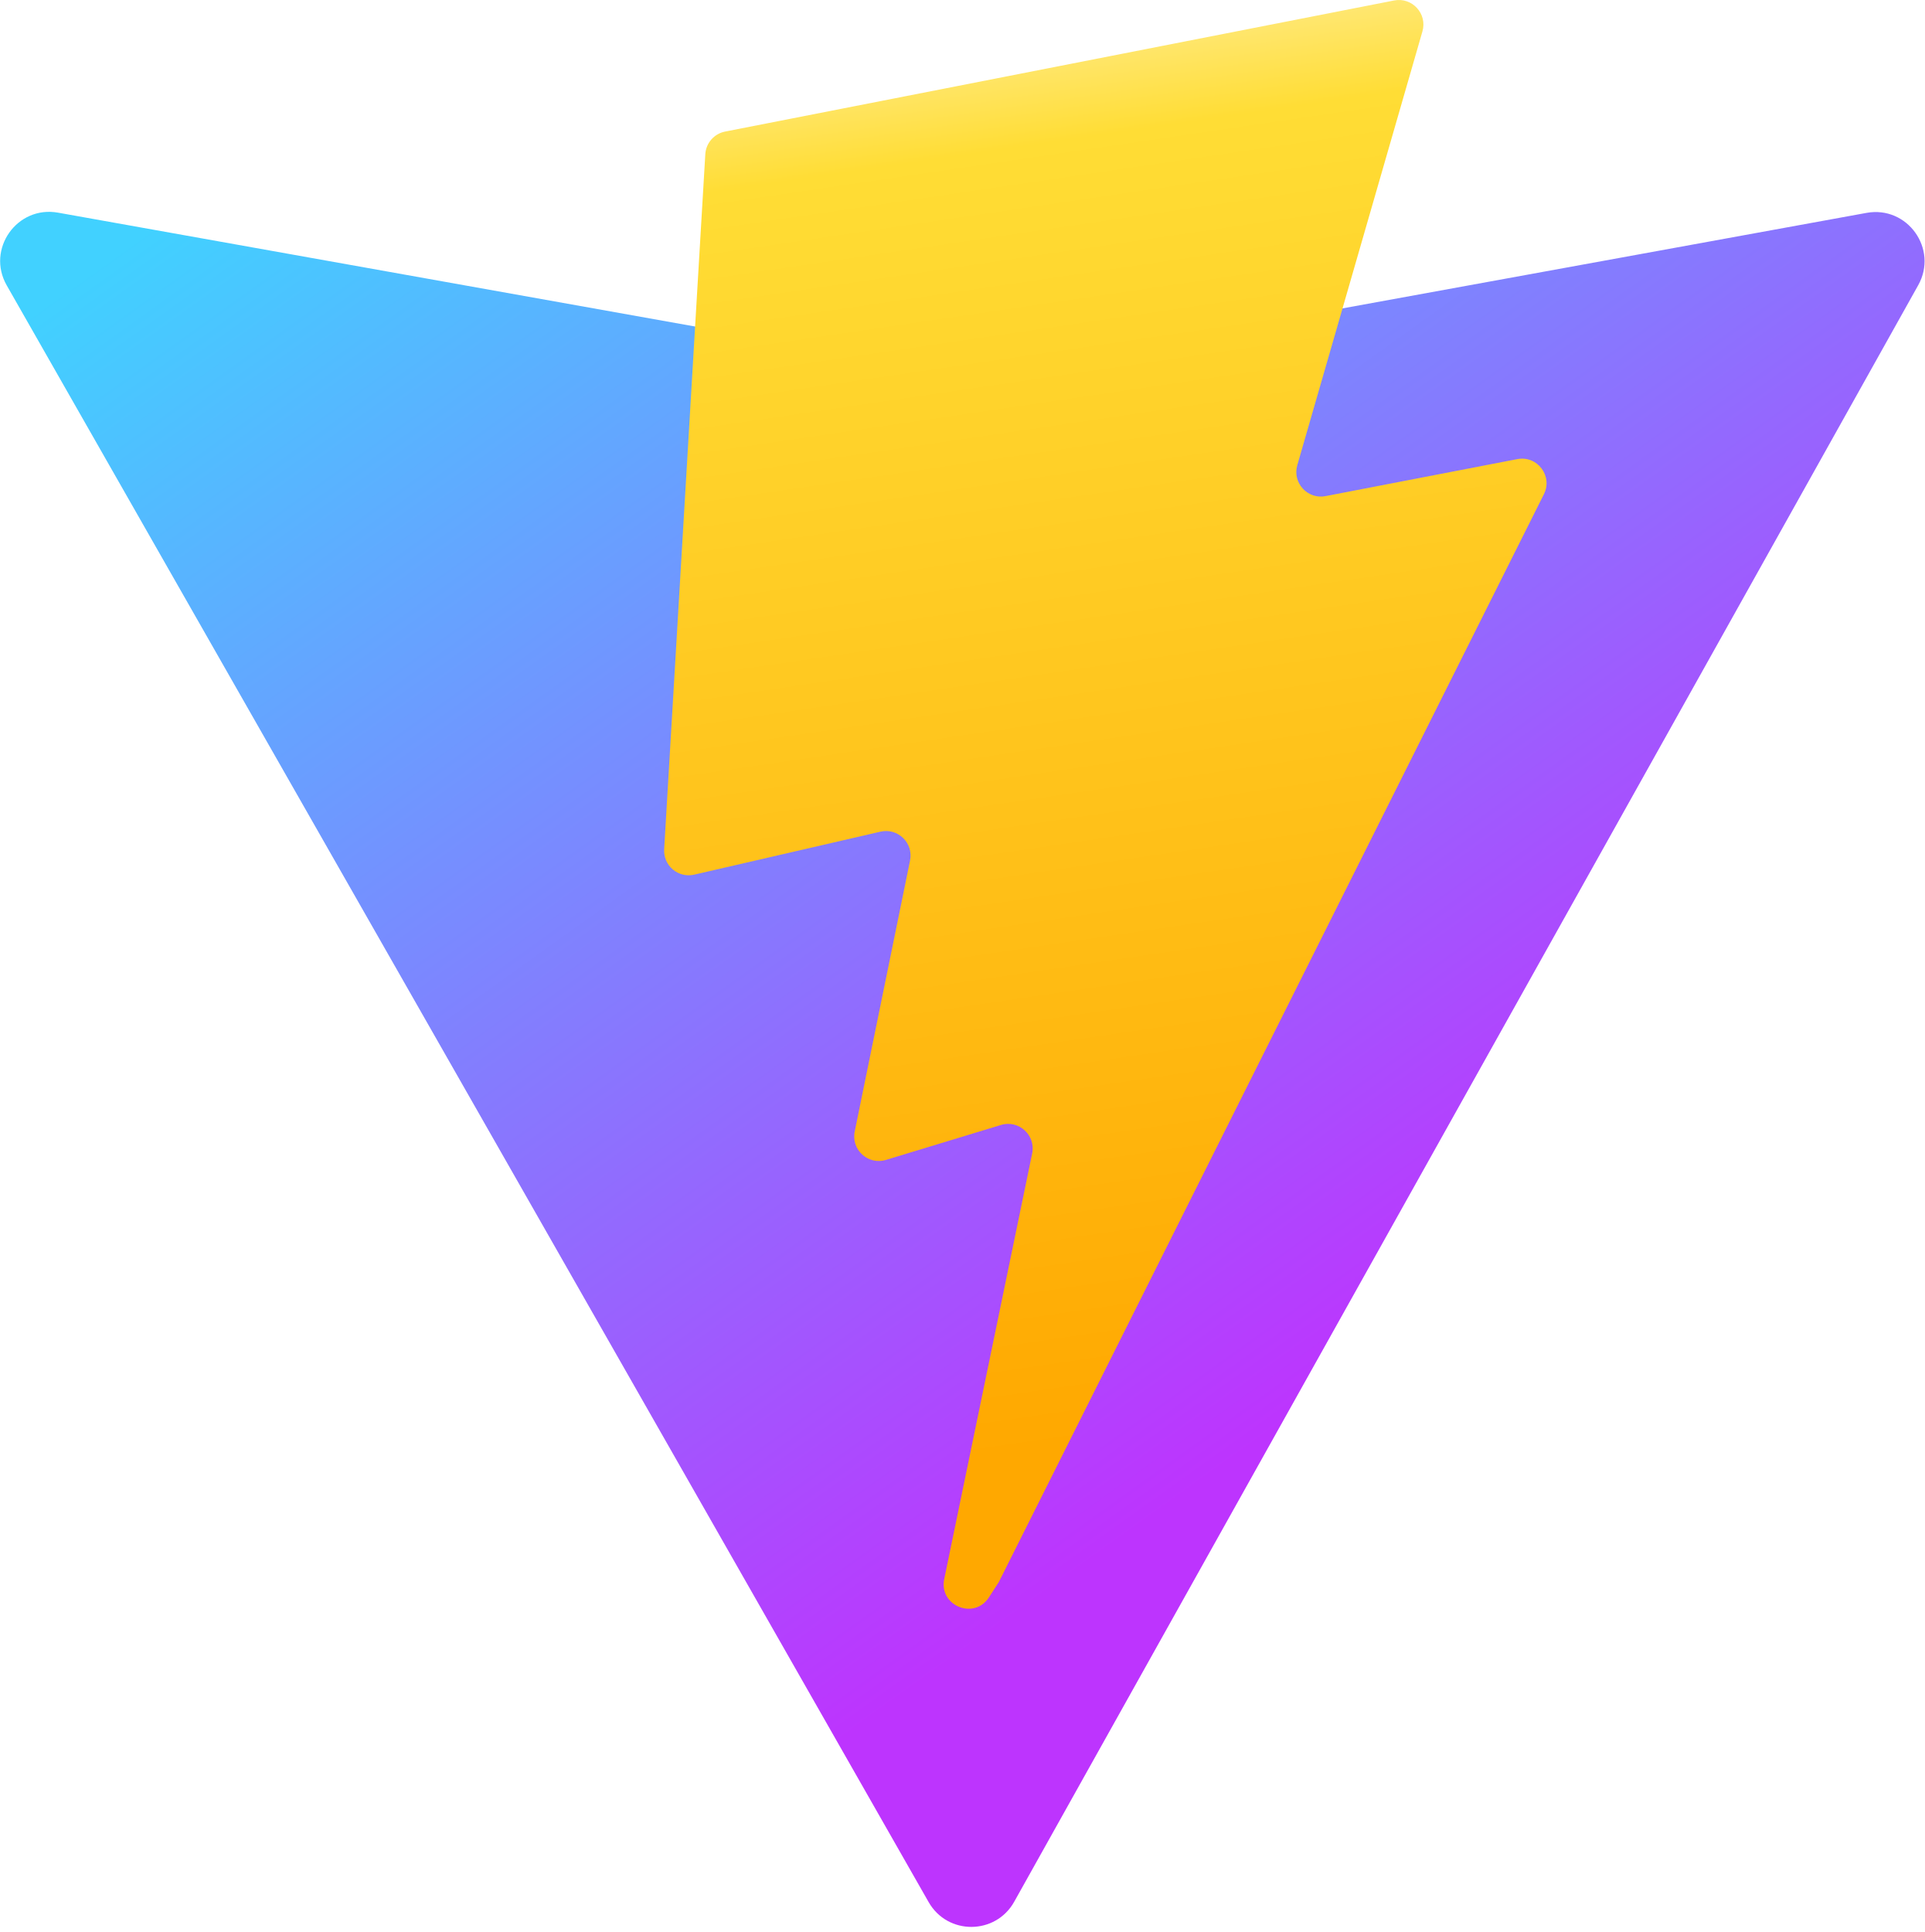
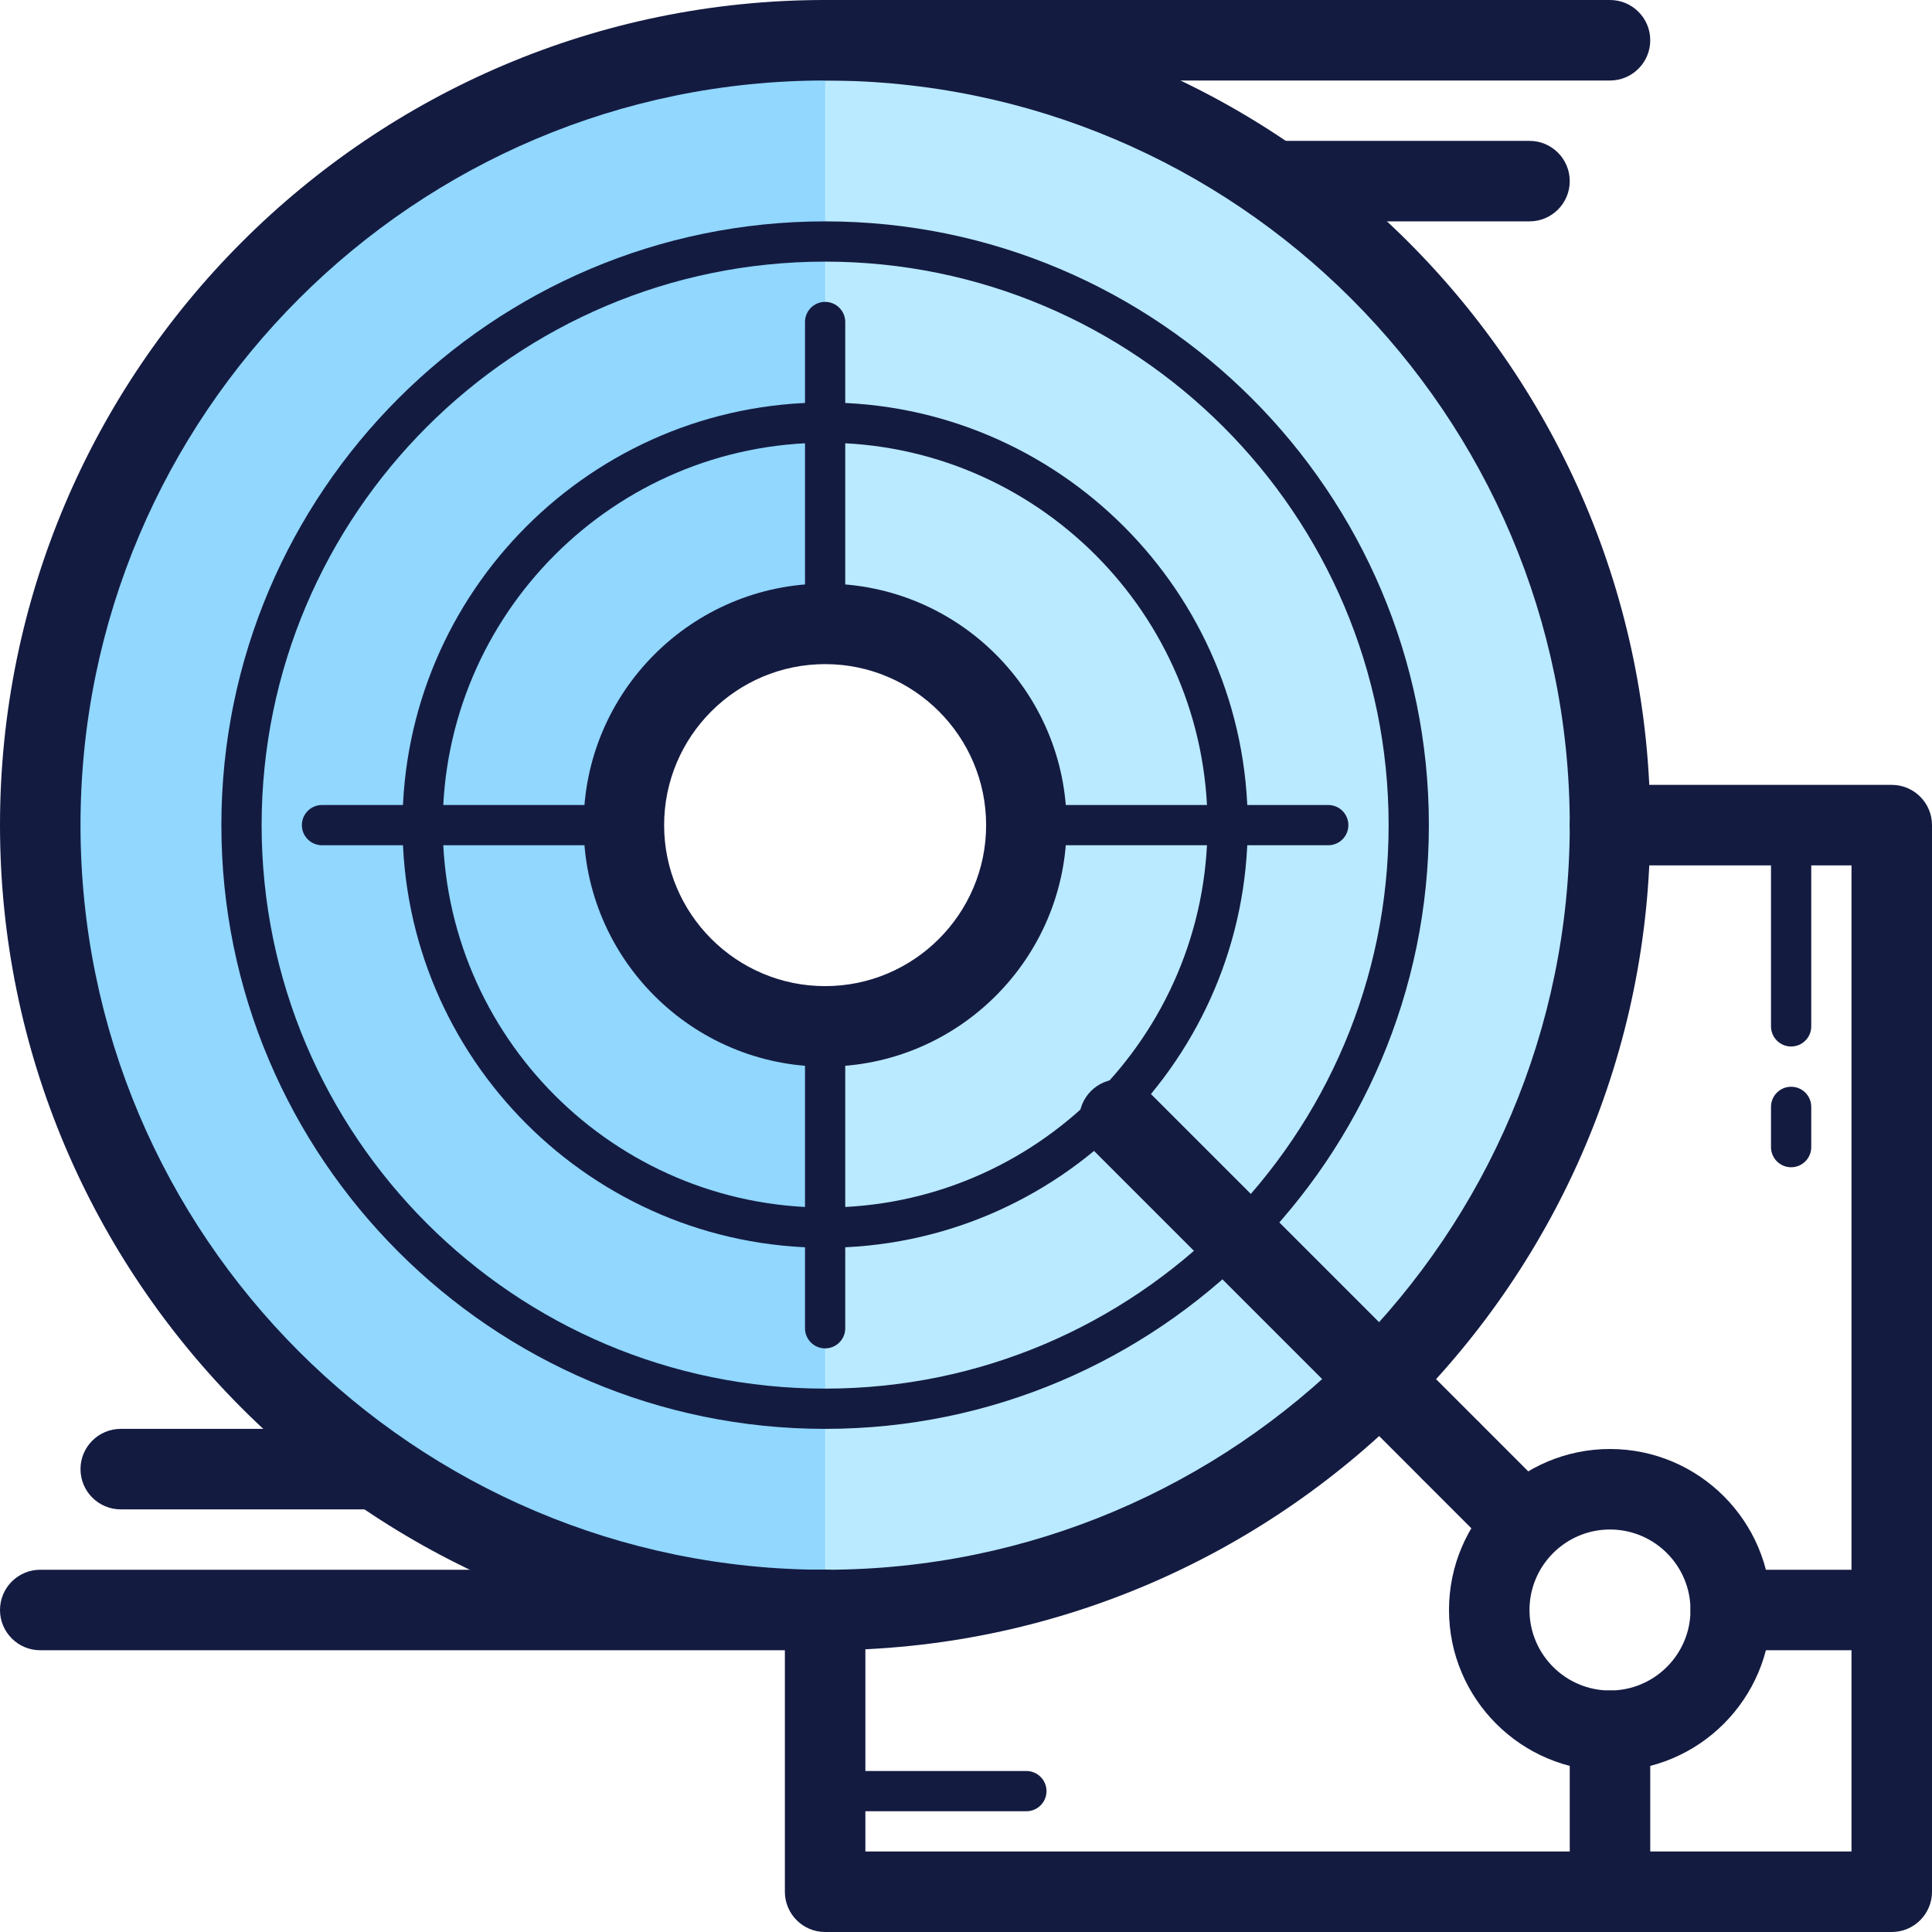
- <svg xmlns="http://www.w3.org/2000/svg" aria-hidden="true" role="img" class="iconify iconify--logos" width="31.88" height="32" preserveAspectRatio="xMidYMid meet" viewBox="0 0 256 257">
-   <defs>
-     <linearGradient id="IconifyId1813088fe1fbc01fb466" x1="-.828%" x2="57.636%" y1="7.652%" y2="78.411%">
-       <stop offset="0%" stop-color="#41D1FF" />
-       <stop offset="100%" stop-color="#BD34FE" />
-     </linearGradient>
-     <linearGradient id="IconifyId1813088fe1fbc01fb467" x1="43.376%" x2="50.316%" y1="2.242%" y2="89.03%">
-       <stop offset="0%" stop-color="#FFEA83" />
-       <stop offset="8.333%" stop-color="#FFDD35" />
-       <stop offset="100%" stop-color="#FFA800" />
-     </linearGradient>
-   </defs>
-   <path fill="url(#IconifyId1813088fe1fbc01fb466)" d="M255.153 37.938L134.897 252.976c-2.483 4.44-8.862 4.466-11.382.048L.875 37.958c-2.746-4.814 1.371-10.646 6.827-9.67l120.385 21.517a6.537 6.537 0 0 0 2.322-.004l117.867-21.483c5.438-.991 9.574 4.796 6.877 9.62Z" />
-   <path fill="url(#IconifyId1813088fe1fbc01fb467)" d="M185.432.063L96.44 17.501a3.268 3.268 0 0 0-2.634 3.014l-5.474 92.456a3.268 3.268 0 0 0 3.997 3.378l24.777-5.718c2.318-.535 4.413 1.507 3.936 3.838l-7.361 36.047c-.495 2.426 1.782 4.5 4.151 3.78l15.304-4.649c2.372-.72 4.652 1.36 4.15 3.788l-11.698 56.621c-.732 3.542 3.979 5.473 5.943 2.437l1.313-2.028l72.516-144.72c1.215-2.423-.88-5.186-3.54-4.672l-25.505 4.922c-2.396.462-4.435-1.77-3.759-4.114l16.646-57.705c.677-2.35-1.37-4.583-3.769-4.113Z" />
+ <svg xmlns="http://www.w3.org/2000/svg" version="1.1" width="800px" height="800px" viewBox="0 0 96 96" enable-background="new 0 0 96 96" xml:space="preserve">
+   <g id="record_x5F_player">
+     <g opacity="0.6">
+       <g>
+         <path fill="#47BCFE" d="M41,2C19.461,2,2,19.461,2,41c0,21.539,17.461,39,39,39s39-17.461,39-39     C80,19.461,62.539,2,41,2z M41,51c-5.523,0-10-4.477-10-10c0-5.523,4.477-10,10-10s10,4.477,10,10     C51,46.523,46.523,51,41,51z" />
+       </g>
+     </g>
+     <g opacity="0.7">
+       <g>
+         <path fill="#CCF2FF" d="M41,2v29c5.523,0,10,4.477,10,10c0,5.523-4.477,10-10,10v29c21.539,0,39-17.461,39-39     C80,19.461,62.539,2,41,2z" />
+       </g>
+     </g>
+     <g>
+       <g>
+         <path fill="#141B41" d="M89,52c-0.552,0-1-0.448-1-1V41c0-0.552,0.448-1,1-1s1,0.448,1,1v10     C90,51.552,89.552,52,89,52z" />
+       </g>
+     </g>
+     <g>
+       <g>
+         <path fill="#141B41" d="M89,58c-0.552,0-1-0.448-1-1v-2c0-0.552,0.448-1,1-1s1,0.448,1,1v2     C90,57.552,89.552,58,89,58z" />
+       </g>
+     </g>
+     <g>
+       <g>
+         <path fill="#141B41" d="M51,90H41c-0.552,0-1-0.448-1-1s0.448-1,1-1h10c0.552,0,1,0.448,1,1S51.552,90,51,90z" />
+       </g>
+     </g>
+     <g>
+       <g>
+         <path fill="#141B41" d="M41,82H2c-1.104,0-2-0.896-2-2s0.896-2,2-2h39c1.104,0,2,0.896,2,2S42.104,82,41,82z" />
+       </g>
+     </g>
+     <g>
+       <g>
+         <path fill="#141B41" d="M18.702,75H6c-1.104,0-2-0.896-2-2s0.896-2,2-2h12.702c1.104,0,2,0.896,2,2     S19.807,75,18.702,75z" />
+       </g>
+     </g>
+     <g>
+       <g>
+         <path fill="#141B41" d="M80,4H41c-1.104,0-2-0.896-2-2s0.896-2,2-2h39c1.104,0,2,0.896,2,2S81.104,4,80,4z" />
+       </g>
+     </g>
+     <g>
+       <g>
+         <path fill="#141B41" d="M76,11H63.297c-1.104,0-2-0.896-2-2s0.896-2,2-2H76c1.104,0,2,0.896,2,2S77.104,11,76,11z" />
+       </g>
+     </g>
+     <g>
+       <g>
+         <path fill="#141B41" d="M41,62c-11.58,0-21-9.42-21-21s9.42-21,21-21s21,9.42,21,21S52.58,62,41,62z M41,22     c-10.477,0-19,8.523-19,19s8.523,19,19,19s19-8.523,19-19S51.477,22,41,22z" />
+       </g>
+     </g>
+     <g>
+       <g>
+         <path fill="#141B41" d="M41,71c-16.542,0-30-13.458-30-30s13.458-30,30-30s30,13.458,30,30S57.542,71,41,71z M41,13     c-15.439,0-28,12.561-28,28s12.561,28,28,28s28-12.561,28-28S56.439,13,41,13z" />
+       </g>
+     </g>
+     <g>
+       <g>
+         <path fill="#141B41" d="M71.999,73.999c-0.512,0-1.024-0.195-1.414-0.586L54.211,57.039     c-0.781-0.781-0.781-2.047,0-2.828c0.78-0.781,2.048-0.781,2.828,0l16.374,16.374     c0.781,0.781,0.781,2.047,0,2.828C73.023,73.804,72.511,73.999,71.999,73.999z" />
+       </g>
+     </g>
+     <g>
+       <g>
+         <rect x="71.17" y="72" transform="matrix(0.70711 0.70711 -0.70711 0.70711 73.99951 -30.6516)" fill="#141B41" width="5.658" height="4" />
+       </g>
+     </g>
+     <g>
+       <g>
+         <path fill="#141B41" d="M94,96H41c-1.104,0-2-0.896-2-2V80c0-1.104,0.896-2,2-2s2,0.896,2,2v12h49V43H80     c-1.104,0-2-0.896-2-2s0.896-2,2-2h14c1.104,0,2,0.896,2,2v53C96,95.104,95.104,96,94,96z" />
+       </g>
+     </g>
+     <g>
+       <g>
+         <path fill="#141B41" d="M80,96c-1.104,0-2-0.896-2-2v-8c0-1.104,0.896-2,2-2s2,0.896,2,2v8     C82,95.104,81.104,96,80,96z" />
+       </g>
+     </g>
+     <g>
+       <g>
+         <path fill="#141B41" d="M94,82h-8c-1.104,0-2-0.896-2-2s0.896-2,2-2h8c1.104,0,2,0.896,2,2S95.104,82,94,82z" />
+       </g>
+     </g>
+     <g>
+       <g>
+         <path fill="#141B41" d="M41,67c-0.552,0-1-0.448-1-1V51c0-0.552,0.448-1,1-1s1,0.448,1,1v15     C42,66.552,41.552,67,41,67z" />
+       </g>
+     </g>
+     <g>
+       <g>
+         <path fill="#141B41" d="M41,32c-0.552,0-1-0.448-1-1V16c0-0.552,0.448-1,1-1s1,0.448,1,1v15     C42,31.552,41.552,32,41,32z" />
+       </g>
+     </g>
+     <g>
+       <g>
+         <path fill="#141B41" d="M31,42H16c-0.552,0-1-0.448-1-1s0.448-1,1-1h15c0.552,0,1,0.448,1,1S31.552,42,31,42z" />
+       </g>
+     </g>
+     <g>
+       <g>
+         <path fill="#141B41" d="M66,42H51c-0.552,0-1-0.448-1-1s0.448-1,1-1h15c0.552,0,1,0.448,1,1S66.552,42,66,42z" />
+       </g>
+     </g>
+     <g>
+       <g>
+         <path fill="#141B41" d="M41,82C18.393,82,0,63.607,0,41S18.393,0,41,0s41,18.393,41,41S63.607,82,41,82z M41,4     C20.598,4,4,20.598,4,41s16.598,37,37,37s37-16.598,37-37S61.402,4,41,4z" />
+       </g>
+     </g>
+     <g>
+       <g>
+         <path fill="#141B41" d="M41,53c-6.617,0-12-5.383-12-12s5.383-12,12-12s12,5.383,12,12S47.617,53,41,53z M41,33     c-4.411,0-8,3.589-8,8s3.589,8,8,8s8-3.589,8-8S45.411,33,41,33z" />
+       </g>
+     </g>
+     <g>
+       <g>
+         <path fill="#141B41" d="M80,88c-4.411,0-8-3.589-8-8s3.589-8,8-8s8,3.589,8,8S84.411,88,80,88z M80,76     c-2.206,0-4,1.794-4,4s1.794,4,4,4s4-1.794,4-4S82.206,76,80,76z" />
+       </g>
+     </g>
+   </g>
+   <g id="trumpet">
+ </g>
+   <g id="stereo_x5F_speaker">
+ </g>
+   <g id="guitar">
+ </g>
+   <g id="speaker">
+ </g>
+   <g id="jack">
+ </g>
+   <g id="drum_x5F_sticks">
+ </g>
+   <g id="drum">
+ </g>
+   <g id="cymbal">
+ </g>
+   <g id="piano">
+ </g>
+   <g id="microphone">
+ </g>
+   <g id="headphone">
+ </g>
+   <g id="musical_x5F_score">
+ </g>
+   <g id="accordion">
+ </g>
+   <g id="megaphone">
+ </g>
</svg>
